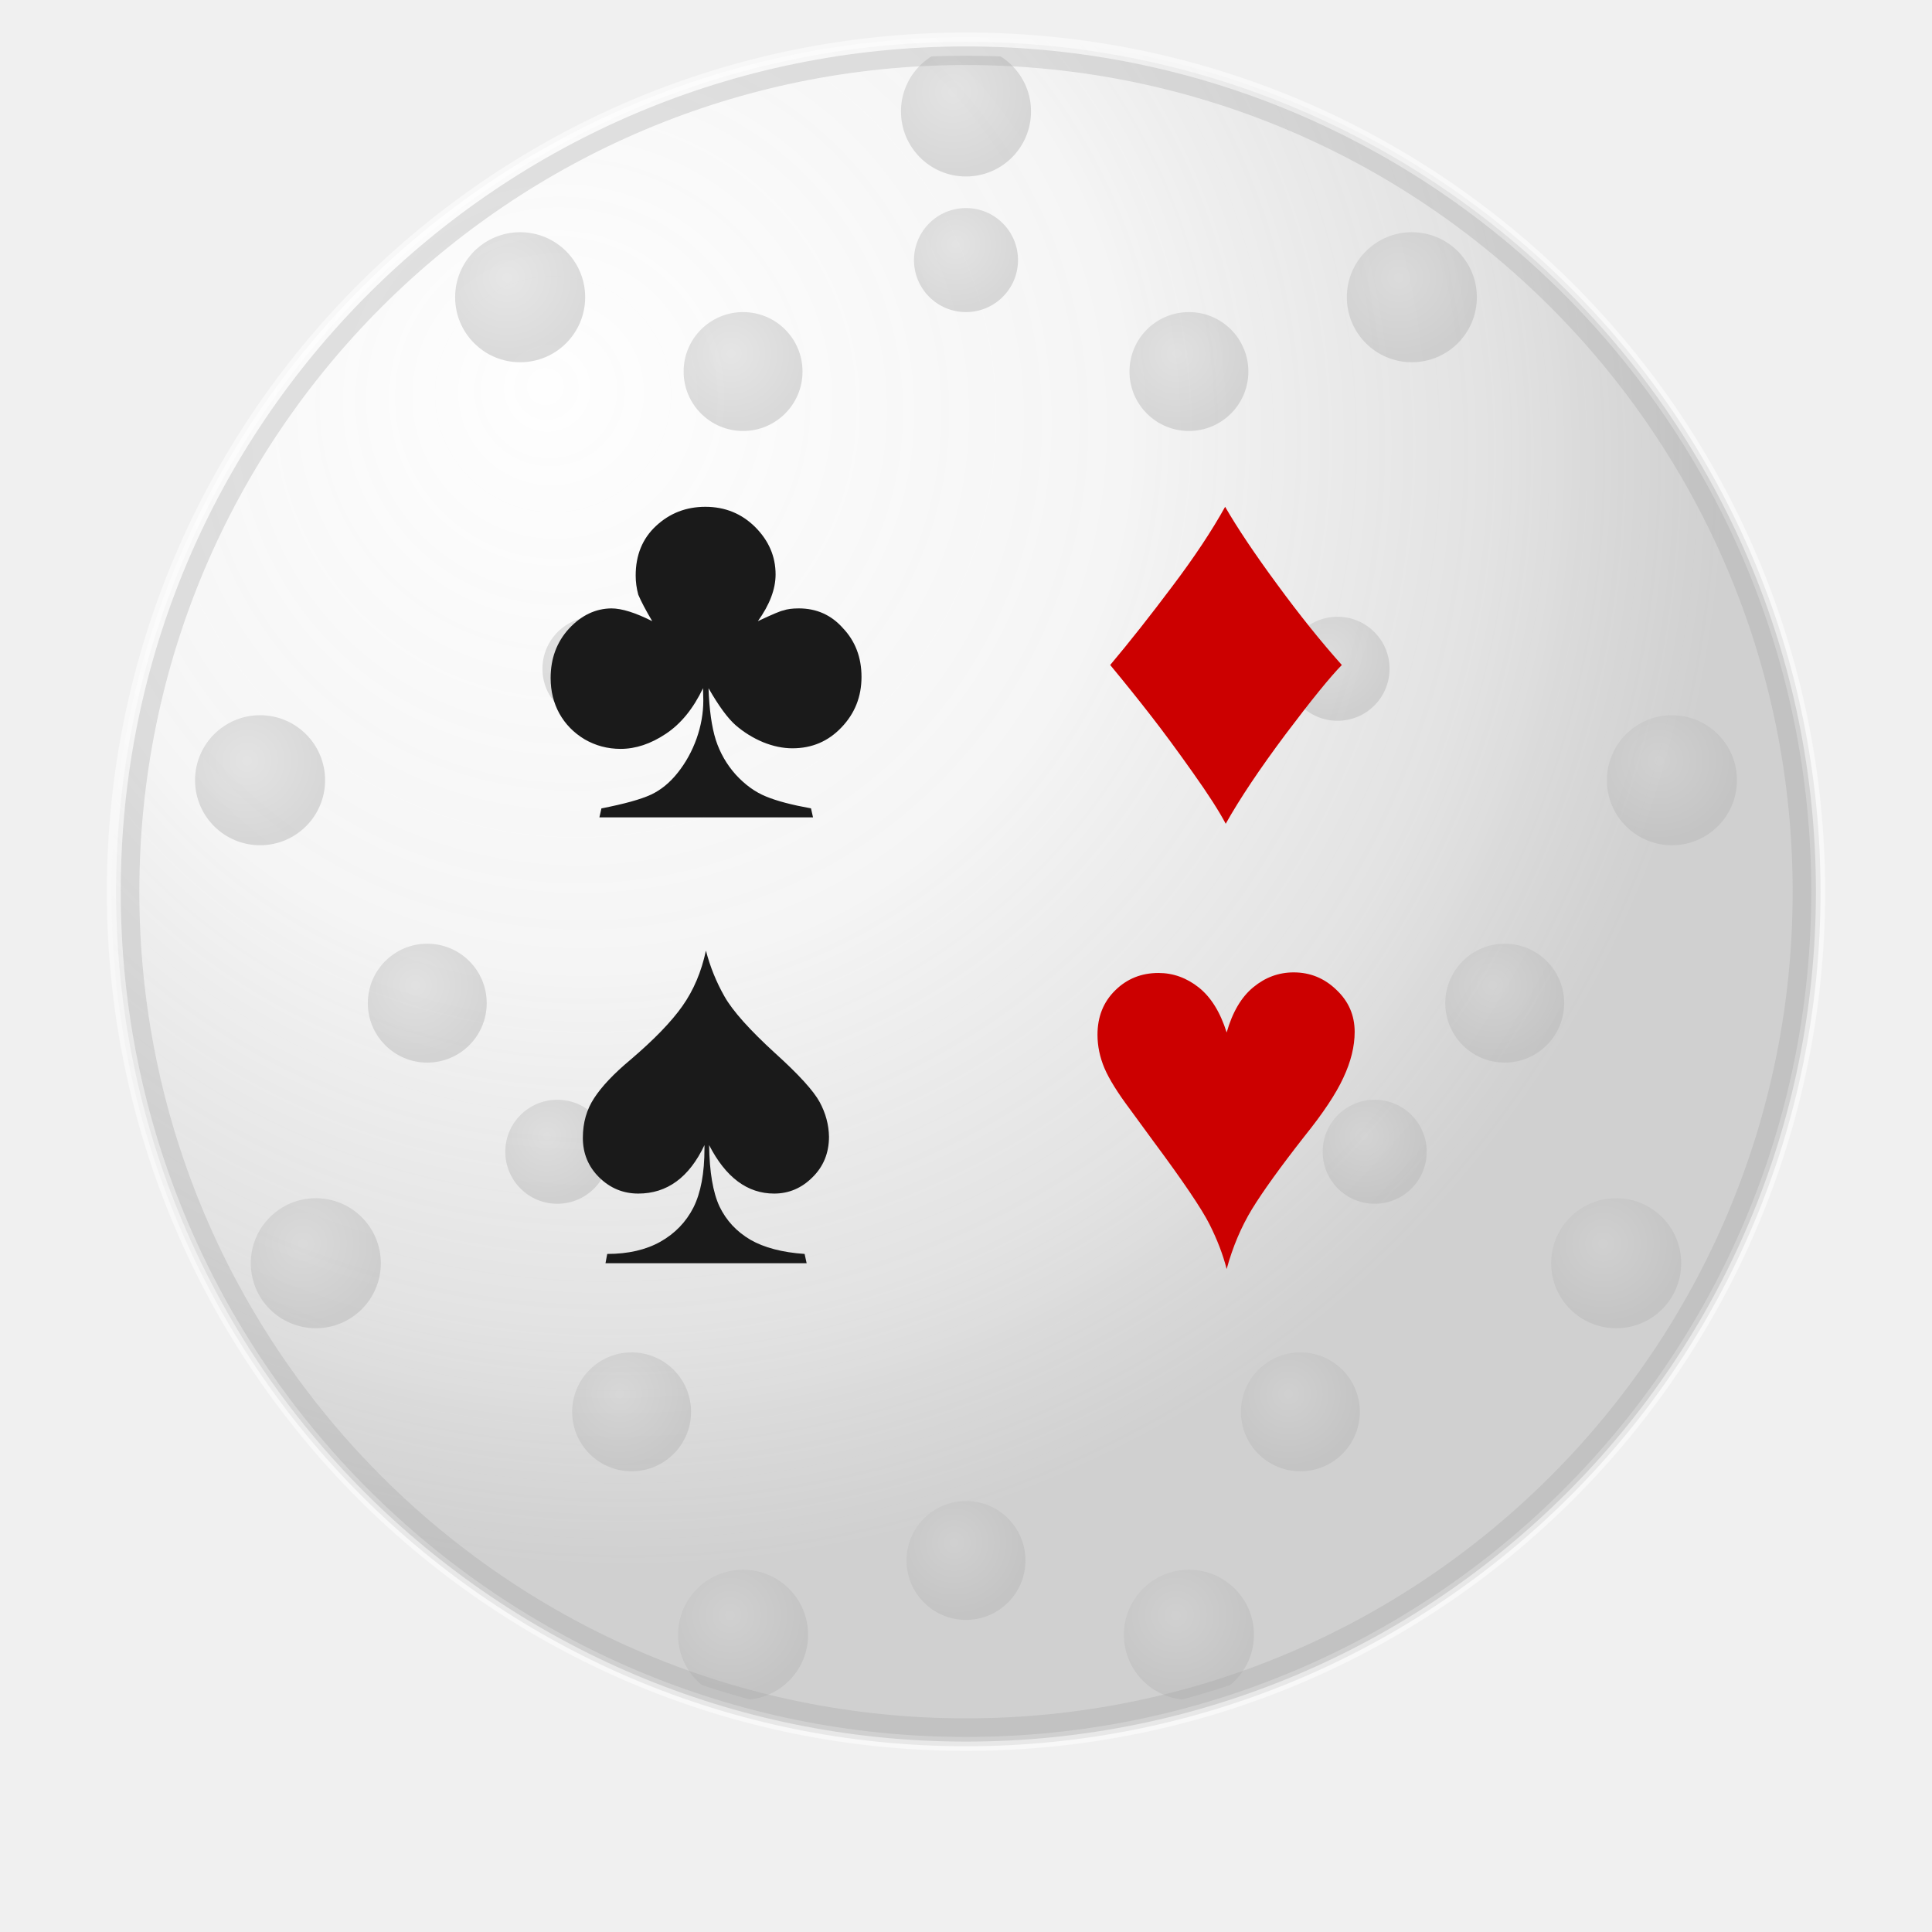
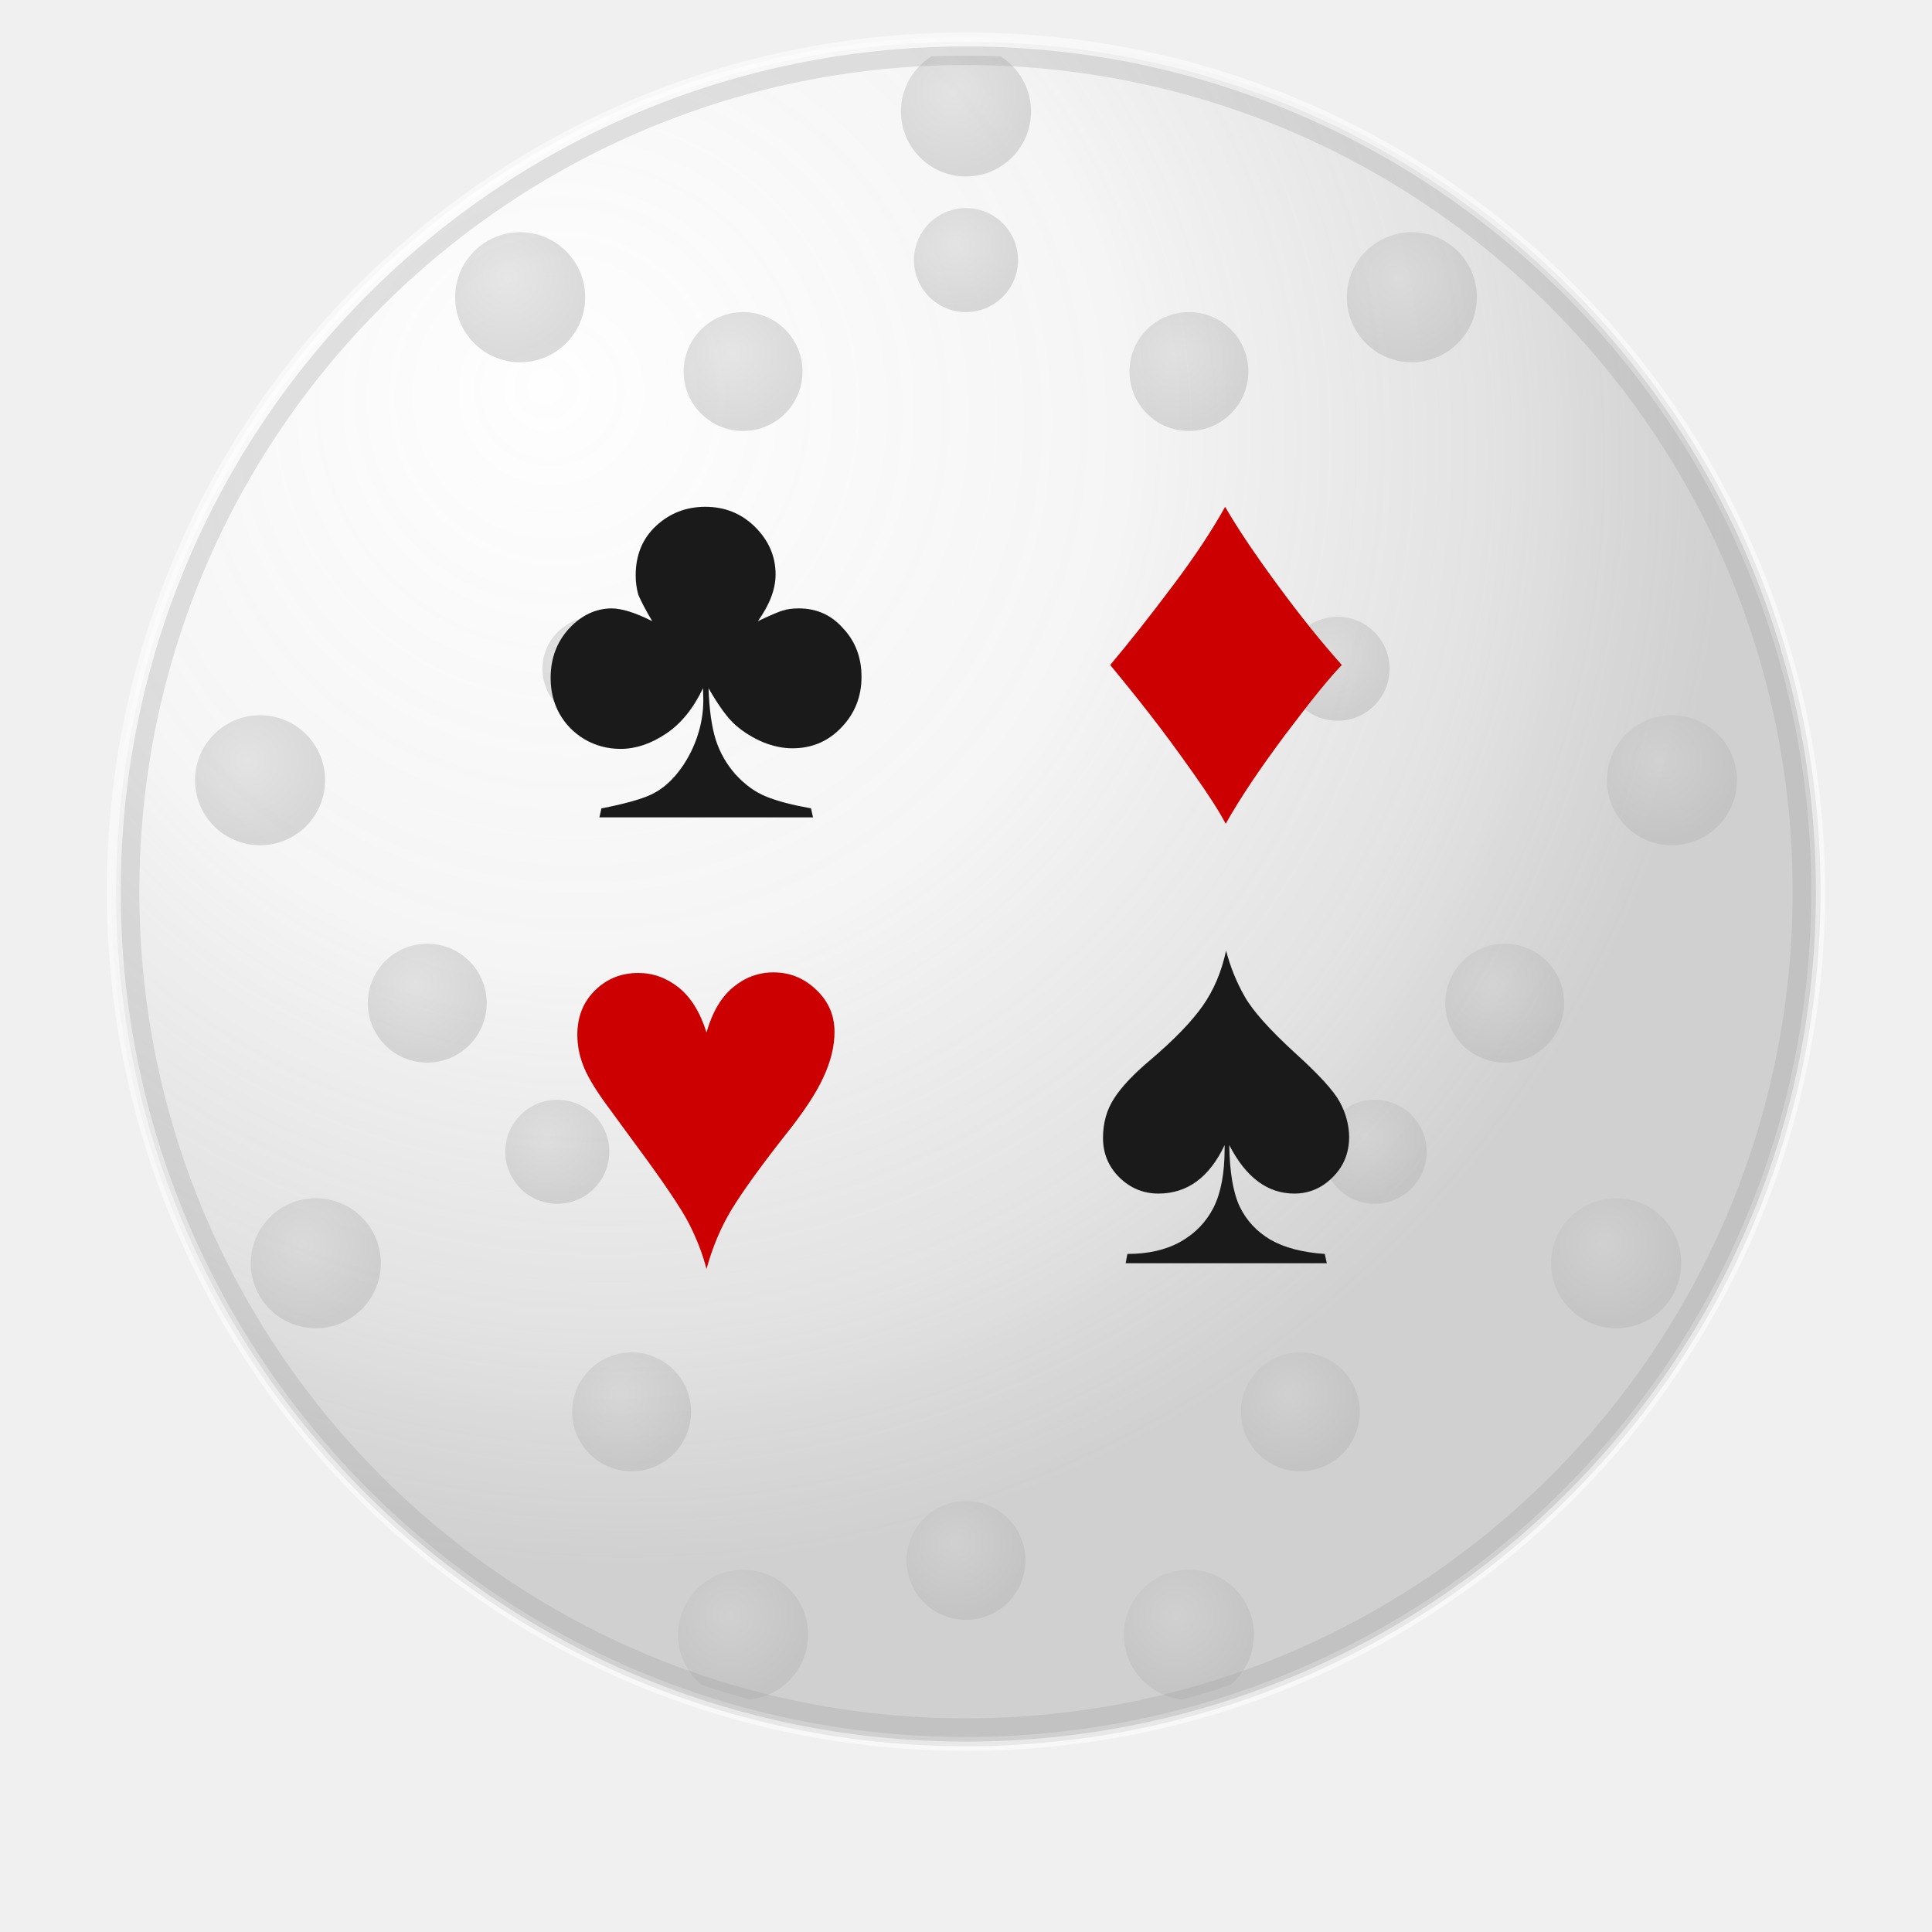
<svg xmlns="http://www.w3.org/2000/svg" viewBox="0 -4 100 104" width="100" height="100">
  <defs>
    <radialGradient id="ballGradient" cx="30%" cy="25%" r="65%" fx="25%" fy="20%">
      <stop offset="0%" stop-color="#ffffff" stop-opacity="0.95" />
      <stop offset="50%" stop-color="#f5f5f5" stop-opacity="0.9" />
      <stop offset="80%" stop-color="#e0e0e0" stop-opacity="0.85" />
      <stop offset="100%" stop-color="#c8c8c8" stop-opacity="0.8" />
    </radialGradient>
    <radialGradient id="dimpleGrad" cx="40%" cy="35%" r="60%">
      <stop offset="0%" stop-color="#d0d0d0" />
      <stop offset="100%" stop-color="#b8b8b8" />
    </radialGradient>
    <clipPath id="ballClip">
      <circle cx="50" cy="44" r="45" />
    </clipPath>
  </defs>
  <circle cx="50" cy="44" r="46" fill="url(#ballGradient)" />
  <g clip-path="url(#ballClip)" fill="url(#dimpleGrad)" opacity="0.5">
    <circle cx="50" cy="2" r="3.5" />
    <circle cx="74" cy="12" r="3.5" />
    <circle cx="88" cy="38" r="3.5" />
    <circle cx="85" cy="64" r="3.5" />
    <circle cx="62" cy="84" r="3.5" />
    <circle cx="38" cy="84" r="3.5" />
    <circle cx="15" cy="64" r="3.5" />
    <circle cx="12" cy="38" r="3.5" />
    <circle cx="26" cy="12" r="3.5" />
    <circle cx="62" cy="16" r="3.2" />
    <circle cx="79" cy="50" r="3.2" />
    <circle cx="68" cy="72" r="3.2" />
    <circle cx="50" cy="80" r="3.2" />
    <circle cx="32" cy="72" r="3.2" />
    <circle cx="21" cy="50" r="3.2" />
    <circle cx="38" cy="16" r="3.2" />
    <circle cx="50" cy="10" r="2.8" />
    <circle cx="70" cy="32" r="2.8" />
    <circle cx="30" cy="32" r="2.8" />
    <circle cx="72" cy="58" r="2.8" />
    <circle cx="28" cy="58" r="2.8" />
  </g>
  <circle cx="50" cy="44" r="45" fill="none" stroke="#a0a0a0" stroke-width="1" opacity="0.3" />
  <circle cx="50" cy="44" r="46" fill="none" stroke="#ffffff" stroke-width="0.5" opacity="0.5" />
  <text x="36" y="40" font-family="Arial, sans-serif" font-size="28" font-weight="bold" fill="#1a1a1a" text-anchor="middle">♣</text>
  <text x="64" y="40" font-family="Arial, sans-serif" font-size="28" font-weight="bold" fill="#cc0000" text-anchor="middle">♦</text>
-   <text x="36" y="64" font-family="Arial, sans-serif" font-size="28" font-weight="bold" fill="#1a1a1a" text-anchor="middle">♠</text>
-   <text x="64" y="64" font-family="Arial, sans-serif" font-size="28" font-weight="bold" fill="#cc0000" text-anchor="middle">♥</text>
+   <text x="36" y="64" font-family="Arial, sans-serif" font-size="28" font-weight="bold" fill="#cc0000" text-anchor="middle">♥</text>
+   <text x="64" y="64" font-family="Arial, sans-serif" font-size="28" font-weight="bold" fill="#1a1a1a" text-anchor="middle">♠</text>
</svg>
